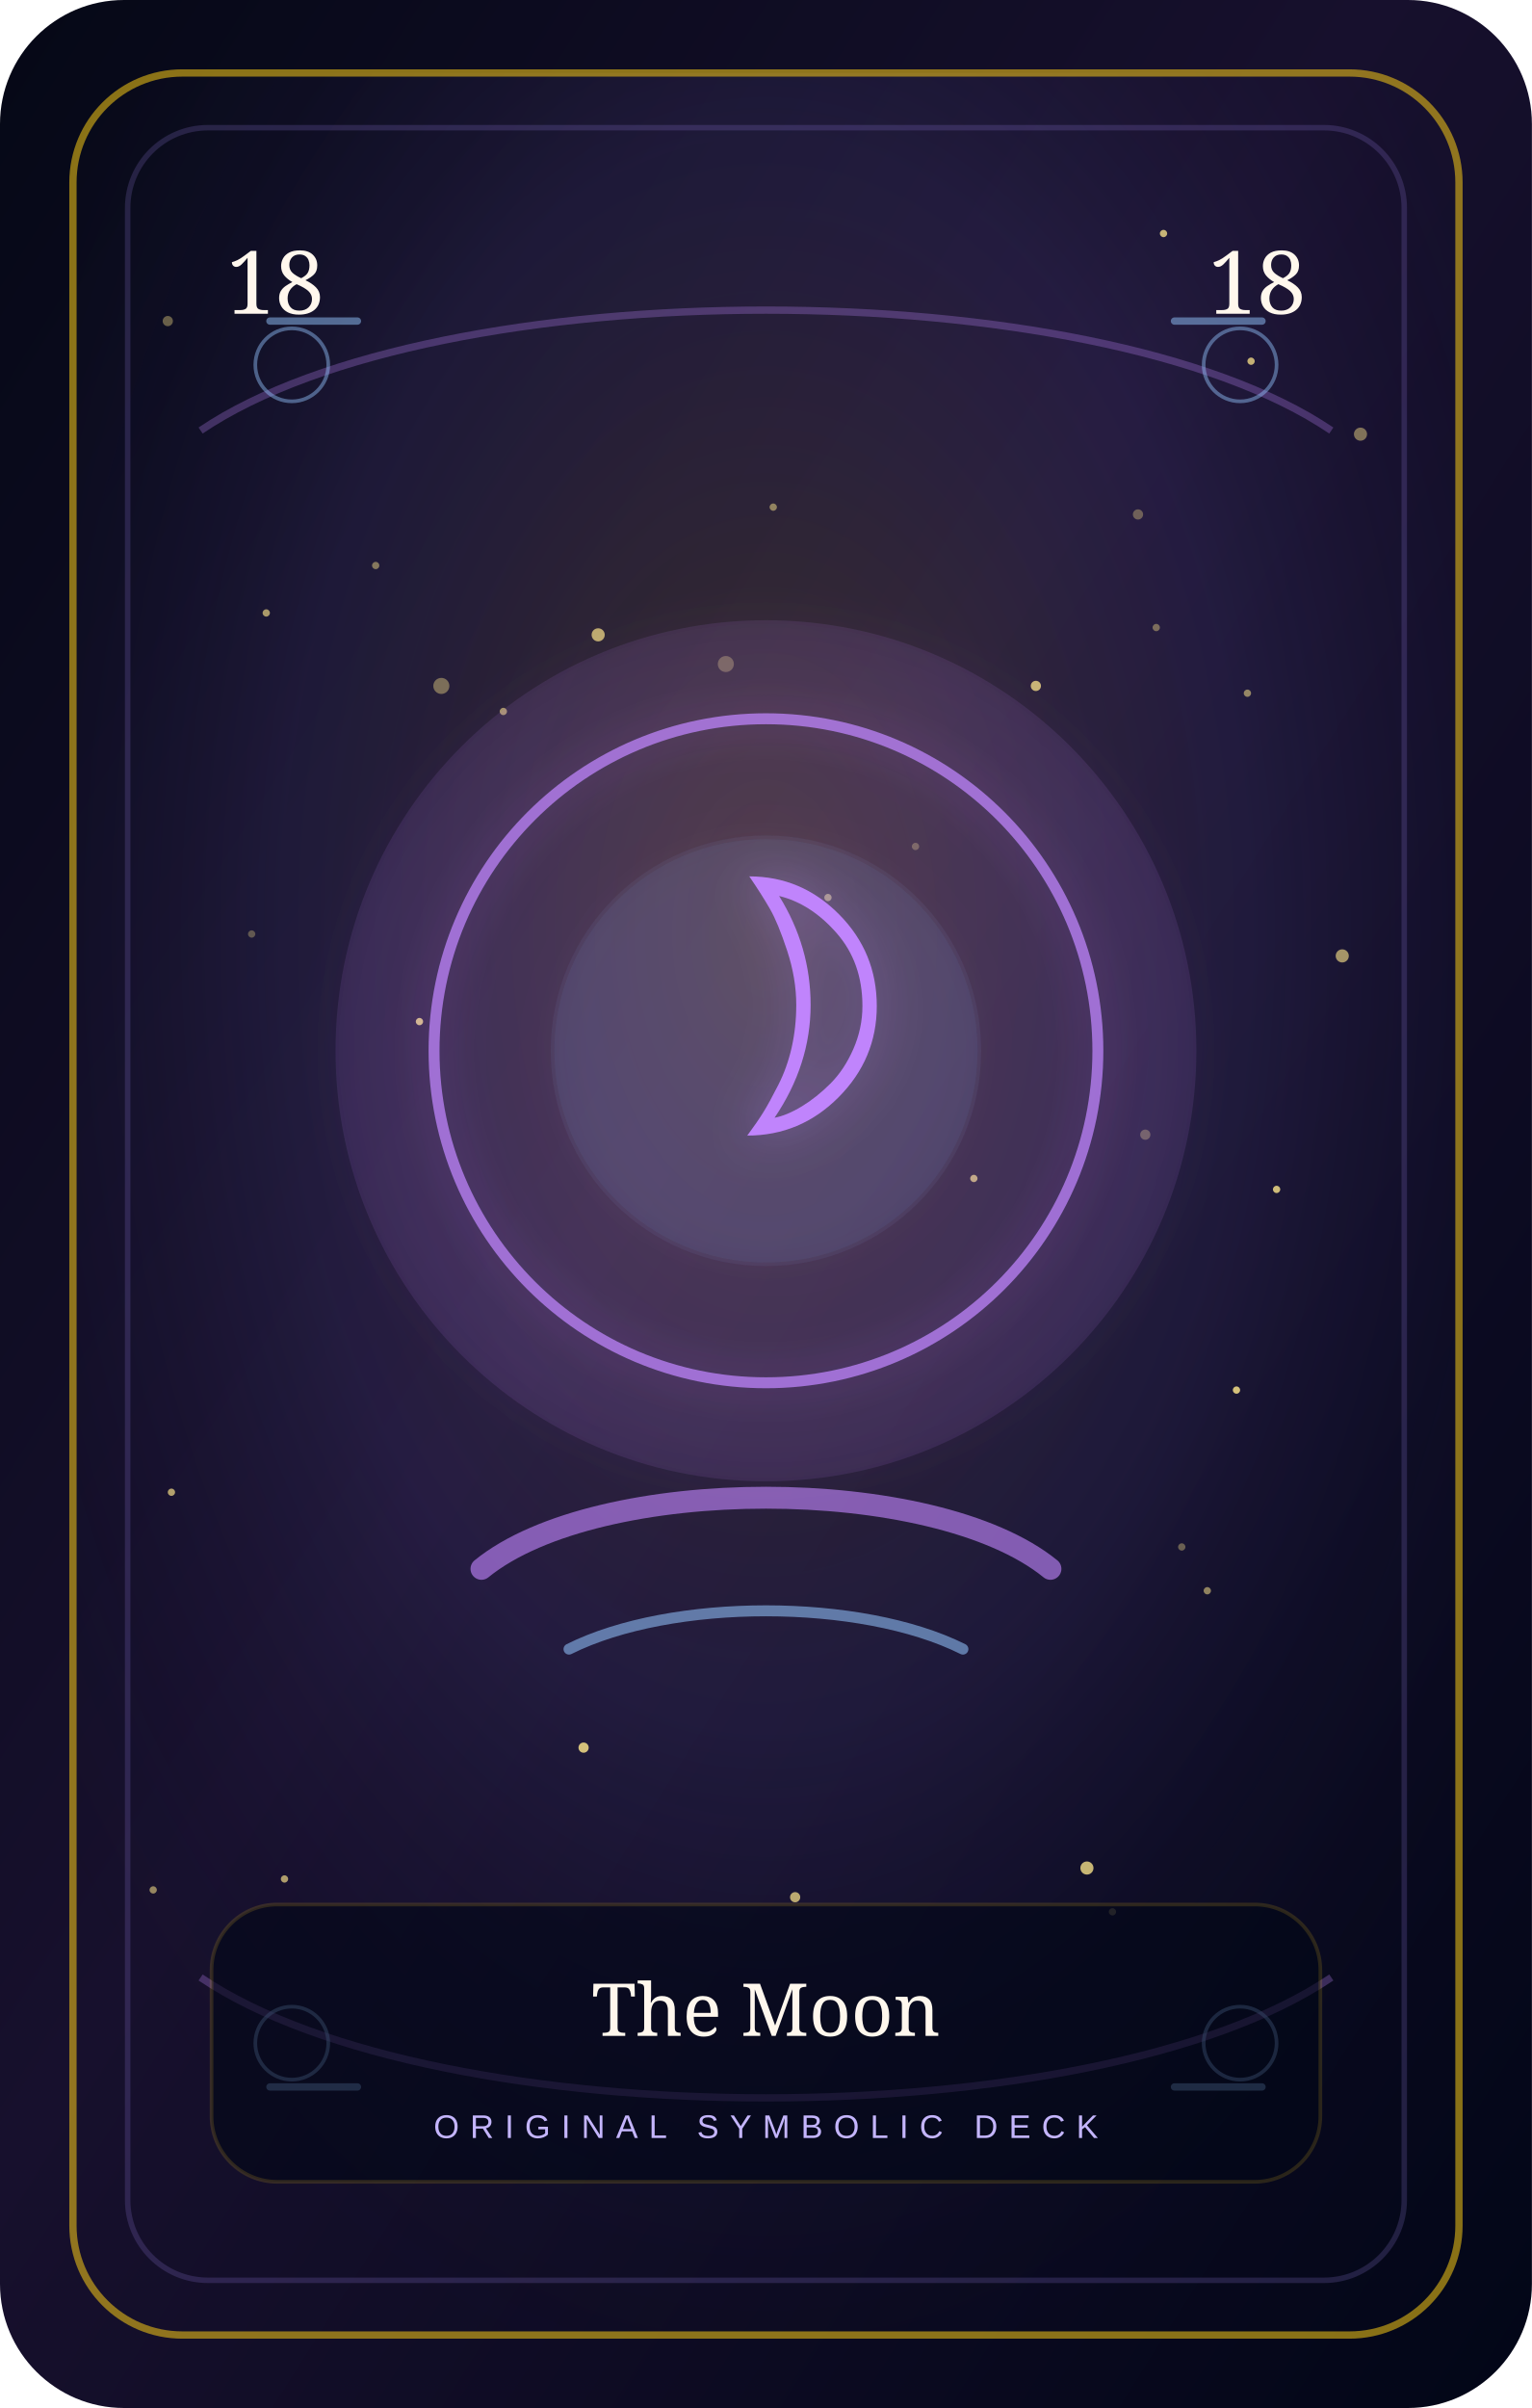
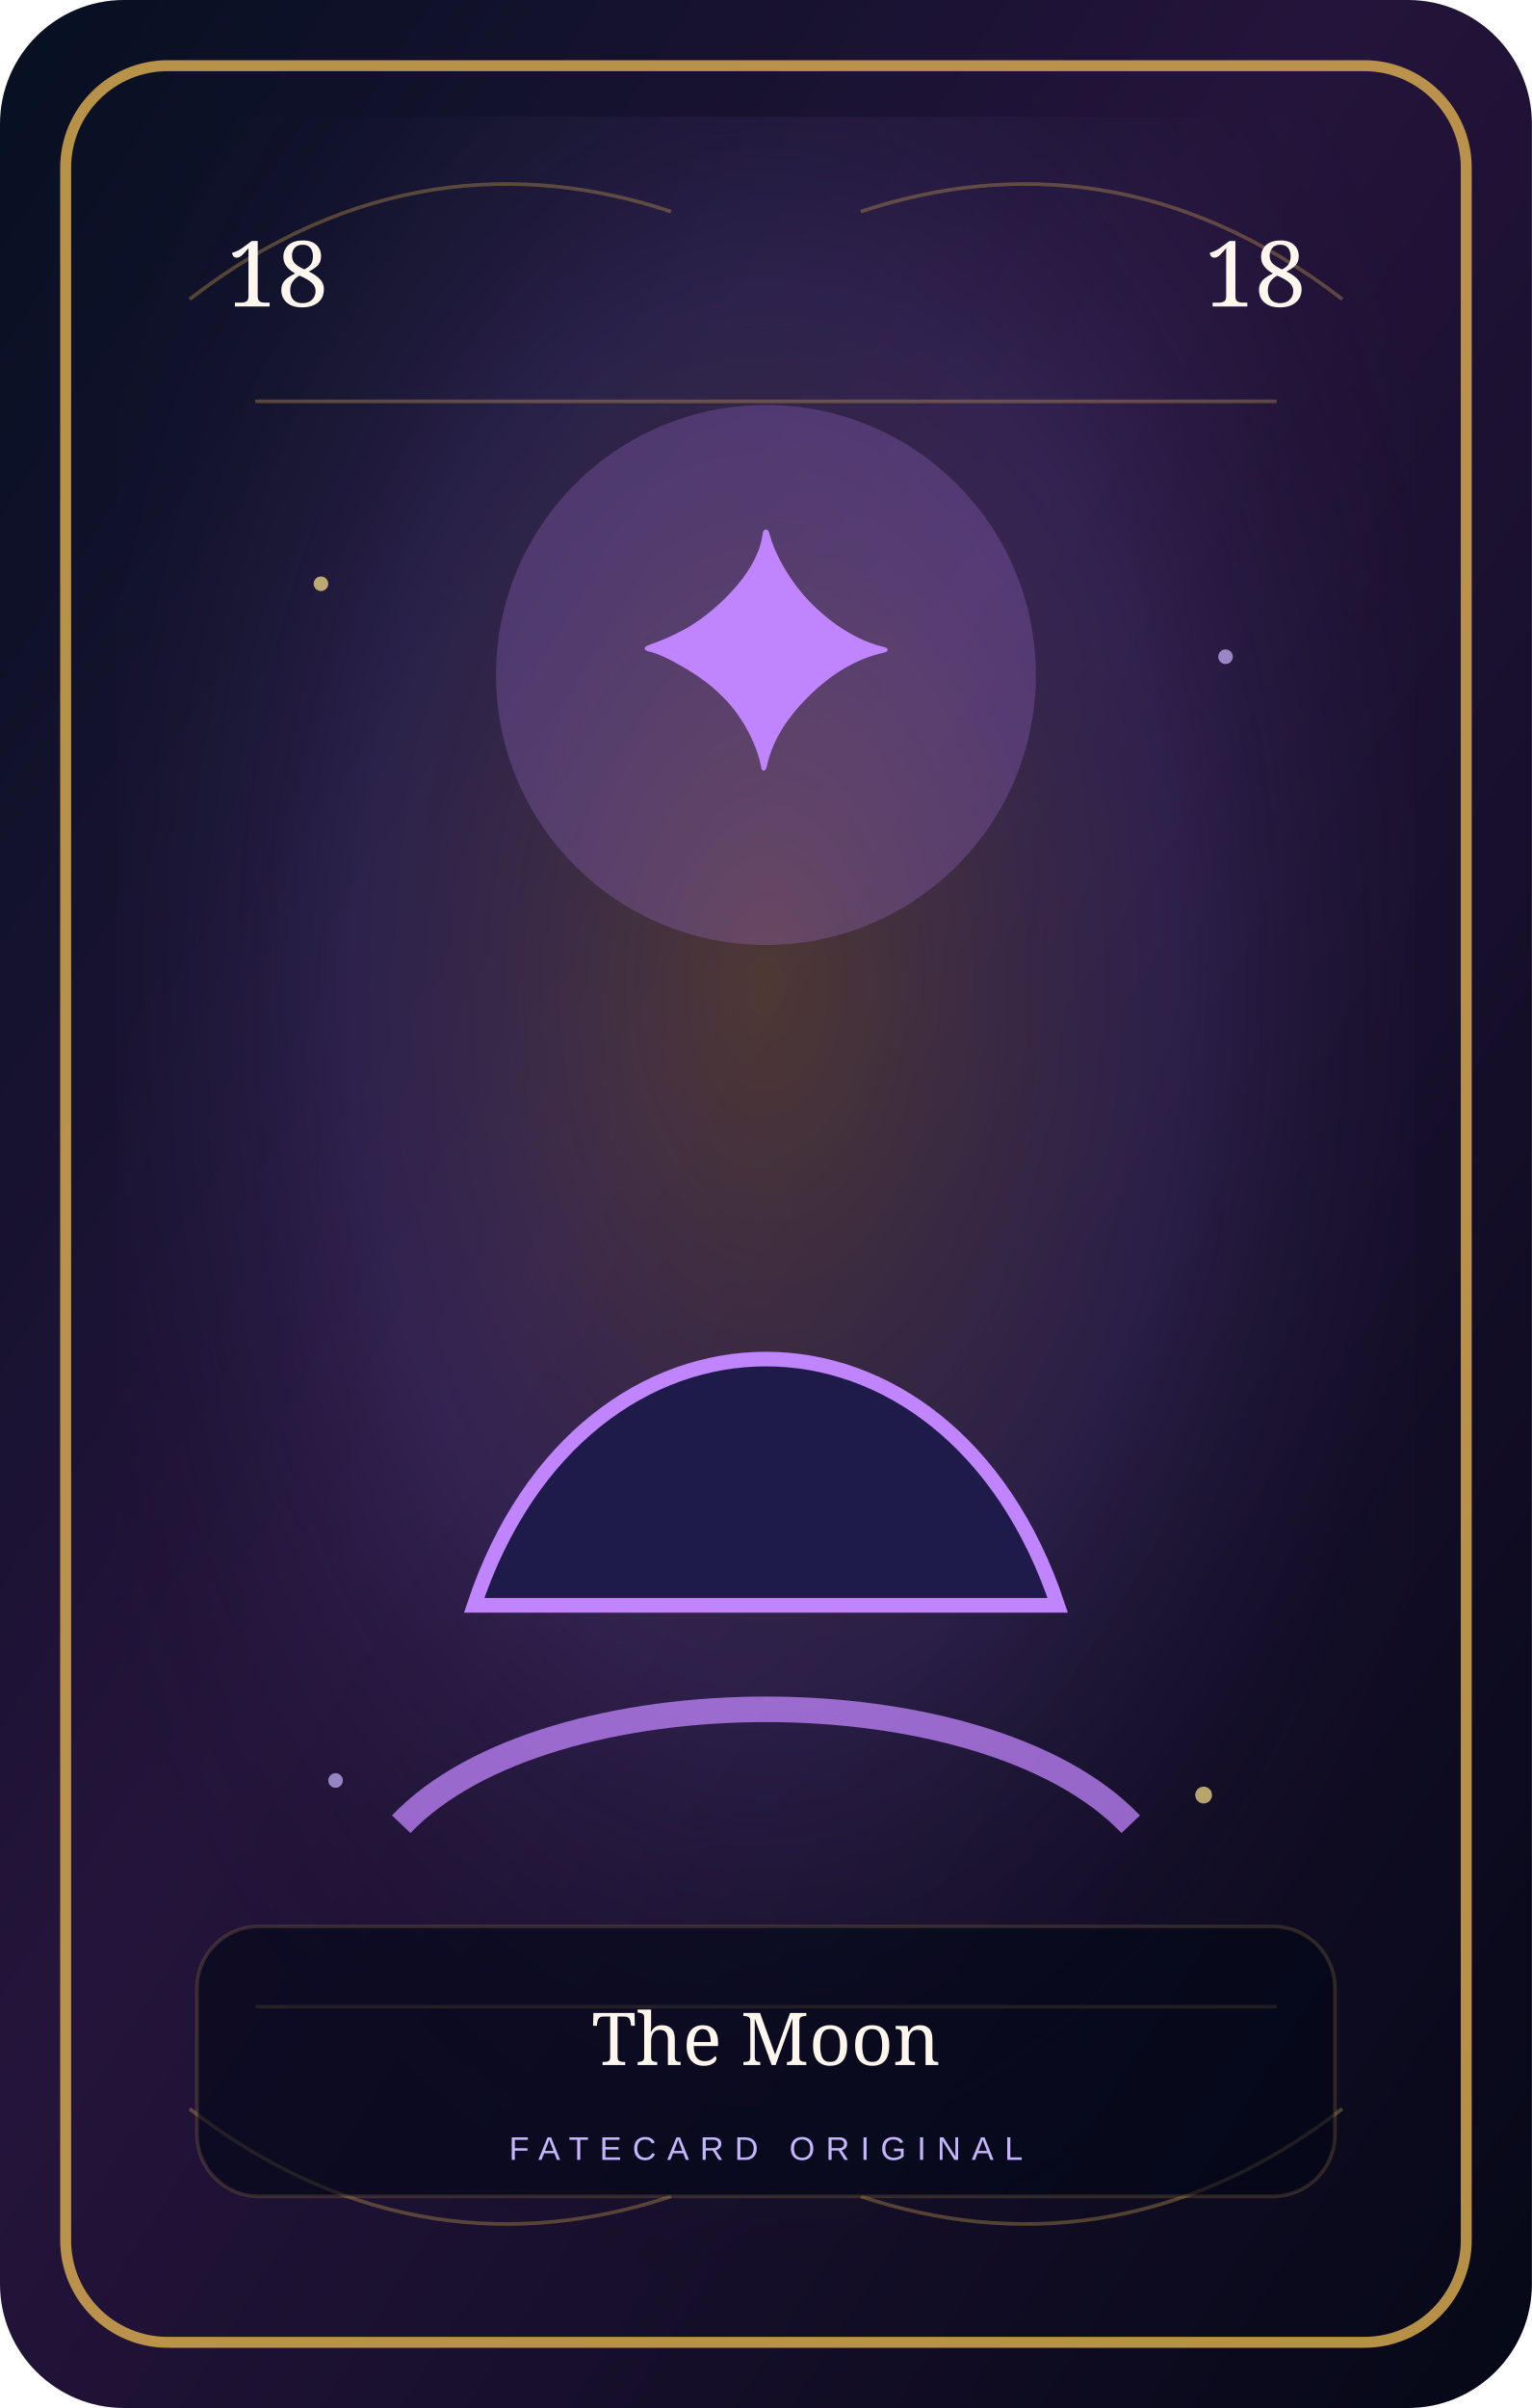
<svg xmlns="http://www.w3.org/2000/svg" width="420" height="660" viewBox="0 0 420 660" role="img" aria-label="The Moon">
  <defs>
    <linearGradient id="bg" x1="0" y1="0" x2="1" y2="1">
-       <stop offset="0%" stop-color="#050816" />
-       <stop offset="45%" stop-color="#17102d" />
-       <stop offset="100%" stop-color="#020617" />
+       <stop offset="0%" stop-color="#061021" />
+       <stop offset="44%" stop-color="#24143b" />
+       <stop offset="100%" stop-color="#050816" />
    </linearGradient>
-     <radialGradient id="aura" cx="50%" cy="38%" r="68%">
-       <stop offset="0%" stop-color="#facc15" stop-opacity=".18" />
-       <stop offset="52%" stop-color="#a78bfa" stop-opacity=".10" />
-       <stop offset="100%" stop-color="#020617" stop-opacity="0" />
+     <radialGradient id="halo" cx="50%" cy="40%" r="62%">
+       <stop offset="0%" stop-color="#facc15" stop-opacity=".20" />
+       <stop offset="52%" stop-color="#a78bfa" stop-opacity=".12" />
+       <stop offset="100%" stop-color="#000" stop-opacity="0" />
    </radialGradient>
-     <filter id="glow" x="-30%" y="-30%" width="160%" height="160%">
-       <feDropShadow dx="0" dy="0" stdDeviation="6" flood-color="#c084fc" flood-opacity=".42" />
+     <filter id="glow">
+       <feGaussianBlur stdDeviation="3" />
    </filter>
  </defs>
  <rect width="420" height="660" rx="34" fill="url(#bg)" />
-   <rect x="20" y="20" width="380" height="620" rx="30" fill="url(#aura)" stroke="#facc15" stroke-opacity=".54" stroke-width="2" />
-   <rect x="35" y="35" width="350" height="590" rx="22" fill="none" stroke="#a78bfa" stroke-opacity=".18" stroke-width="1.5" />
-   <circle cx="46" cy="88" r="1.4" fill="#fde68a" opacity="0.38" />
-   <circle cx="115" cy="280" r="1.0" fill="#fde68a" opacity="0.82" />
-   <circle cx="339" cy="381" r="1.0" fill="#fde68a" opacity="0.82" />
-   <circle cx="164" cy="174" r="1.8" fill="#fde68a" opacity="0.69" />
-   <circle cx="251" cy="232" r="1.0" fill="#fde68a" opacity="0.31" />
-   <circle cx="342" cy="190" r="1.0" fill="#fde68a" opacity="0.53" />
-   <circle cx="78" cy="515" r="1.0" fill="#fde68a" opacity="0.66" />
-   <circle cx="199" cy="182" r="2.2" fill="#fde68a" opacity="0.31" />
-   <circle cx="368" cy="262" r="1.8" fill="#fde68a" opacity="0.61" />
-   <circle cx="236" cy="288" r="1.4" fill="#fde68a" opacity="0.61" />
-   <circle cx="121" cy="188" r="2.2" fill="#fde68a" opacity="0.40" />
-   <circle cx="138" cy="195" r="1.0" fill="#fde68a" opacity="0.58" />
-   <circle cx="284" cy="188" r="1.4" fill="#fde68a" opacity="0.75" />
-   <circle cx="103" cy="155" r="1.0" fill="#fde68a" opacity="0.46" />
-   <circle cx="218" cy="520" r="1.4" fill="#fde68a" opacity="0.71" />
-   <circle cx="227" cy="246" r="1.0" fill="#fde68a" opacity="0.58" />
-   <circle cx="317" cy="172" r="1.0" fill="#fde68a" opacity="0.40" />
-   <circle cx="212" cy="139" r="1.0" fill="#fde68a" opacity="0.49" />
-   <circle cx="42" cy="518" r="1.0" fill="#fde68a" opacity="0.55" />
-   <circle cx="160" cy="479" r="1.4" fill="#fde68a" opacity="0.82" />
-   <circle cx="312" cy="141" r="1.4" fill="#fde68a" opacity="0.34" />
-   <circle cx="47" cy="409" r="1.0" fill="#fde68a" opacity="0.67" />
-   <circle cx="373" cy="119" r="1.8" fill="#fde68a" opacity="0.45" />
-   <circle cx="314" cy="311" r="1.4" fill="#fde68a" opacity="0.32" />
-   <circle cx="298" cy="512" r="1.8" fill="#fde68a" opacity="0.77" />
-   <circle cx="319" cy="64" r="1.0" fill="#fde68a" opacity="0.76" />
-   <circle cx="350" cy="326" r="1.0" fill="#fde68a" opacity="0.80" />
-   <circle cx="343" cy="99" r="1.0" fill="#fde68a" opacity="0.74" />
-   <circle cx="331" cy="436" r="1.0" fill="#fde68a" opacity="0.53" />
-   <circle cx="324" cy="424" r="1.0" fill="#fde68a" opacity="0.36" />
-   <circle cx="73" cy="168" r="1.0" fill="#fde68a" opacity="0.63" />
-   <circle cx="305" cy="524" r="1.0" fill="#fde68a" opacity="0.30" />
-   <circle cx="267" cy="323" r="1.0" fill="#fde68a" opacity="0.72" />
-   <circle cx="69" cy="256" r="1.0" fill="#fde68a" opacity="0.31" />
-   <path d="M55 118 C120 74 300 74 365 118" fill="none" stroke="#c084fc" stroke-opacity=".28" stroke-width="2" />
-   <path d="M55 542 C120 586 300 586 365 542" fill="none" stroke="#c084fc" stroke-opacity=".28" stroke-width="2" />
-   <path d="M74 88 L98 88 M322 88 L346 88 M74 572 L98 572 M322 572 L346 572" stroke="#93c5fd" stroke-opacity=".50" stroke-width="2" stroke-linecap="round" />
-   <circle cx="80" cy="100" r="10" fill="none" stroke="#93c5fd" stroke-opacity=".45" />
-   <circle cx="340" cy="100" r="10" fill="none" stroke="#93c5fd" stroke-opacity=".45" />
-   <circle cx="80" cy="560" r="10" fill="none" stroke="#93c5fd" stroke-opacity=".45" />
-   <circle cx="340" cy="560" r="10" fill="none" stroke="#93c5fd" stroke-opacity=".45" />
-   <g filter="url(#glow)">
-     <circle cx="210" cy="288" r="118" fill="#c084fc" opacity=".11" />
-     <circle cx="210" cy="288" r="91" fill="none" stroke="#c084fc" stroke-width="3" stroke-opacity=".74" />
-     <circle cx="210" cy="288" r="58" fill="#93c5fd" opacity=".12" stroke="#93c5fd" stroke-width="2" stroke-opacity=".55" />
-     <text x="210" y="310" text-anchor="middle" font-size="96" font-family="Georgia, serif" fill="#c084fc">☽</text>
+   <rect x="18" y="18" width="384" height="624" rx="28" fill="none" stroke="#d6a84f" stroke-width="3" stroke-opacity=".85" />
+   <rect x="32" y="32" width="356" height="596" rx="22" fill="url(#halo)" />
+   <g fill="none" stroke="#d6a84f" stroke-opacity=".34">
+     <path d="M52 82 C96 48,142 44,184 58" />
+     <path d="M236 58 C278 44,324 48,368 82" />
+     <path d="M52 578 C96 612,142 616,184 602" />
+     <path d="M236 602 C278 616,324 612,368 578" />
+     <path d="M70 110 H350 M70 550 H350" />
  </g>
-   <path d="M132 430 C164 404, 256 404, 288 430" fill="none" stroke="#c084fc" stroke-width="6" stroke-linecap="round" stroke-opacity=".62" />
-   <path d="M156 452 C184 438, 236 438, 264 452" fill="none" stroke="#93c5fd" stroke-width="3" stroke-linecap="round" stroke-opacity=".56" />
-   <text x="62" y="86" font-size="24" font-family="Georgia, serif" fill="#fff7ed">18</text>
-   <text x="358" y="86" text-anchor="end" font-size="24" font-family="Georgia, serif" fill="#fff7ed">18</text>
-   <rect x="58" y="522" width="304" height="76" rx="18" fill="#020617" opacity=".62" stroke="#facc15" stroke-opacity=".24" />
-   <text x="210" y="558" text-anchor="middle" font-size="20" font-family="Georgia, serif" fill="#fff7ed">The Moon</text>
-   <text x="210" y="586" text-anchor="middle" font-size="9" font-family="Arial, sans-serif" letter-spacing="3" fill="#c4b5fd">ORIGINAL SYMBOLIC DECK</text>
+   <text x="62" y="84" font-size="25" fill="#fff7ed" font-family="Georgia,serif">18</text>
+   <text x="358" y="84" text-anchor="end" font-size="25" fill="#fff7ed" font-family="Georgia,serif">18</text>
+   <g>
+     <circle cx="210" cy="185" r="74" fill="#c084fc" opacity=".22" />
+     <text x="210" y="210" text-anchor="middle" font-size="92" fill="#c084fc">✦</text>
+     <path d="M130 440 C160 350,260 350,290 440 Z" fill="#1e1b4b" stroke="#c084fc" stroke-width="4" />
+     <path d="M110 500 C150 458,270 458,310 500" stroke="#c084fc" stroke-width="7" fill="none" opacity=".75" />
+   </g>
+   <g opacity=".7">
+     <circle cx="88" cy="160" r="2" fill="#fde68a" />
+     <circle cx="336" cy="180" r="2" fill="#c4b5fd" />
+     <circle cx="330" cy="492" r="2.3" fill="#fde68a" />
+     <circle cx="92" cy="488" r="2" fill="#c4b5fd" />
+   </g>
+   <rect x="54" y="528" width="312" height="74" rx="17" fill="#020617" opacity=".62" stroke="#d6a84f" stroke-opacity=".30" />
+   <text x="210" y="566" text-anchor="middle" font-size="20" font-family="Georgia,serif" fill="#fff7ed">The Moon</text>
+   <text x="210" y="592" text-anchor="middle" font-size="9" font-family="Arial,sans-serif" letter-spacing="3" fill="#c4b5fd">FATECARD ORIGINAL</text>
</svg>
